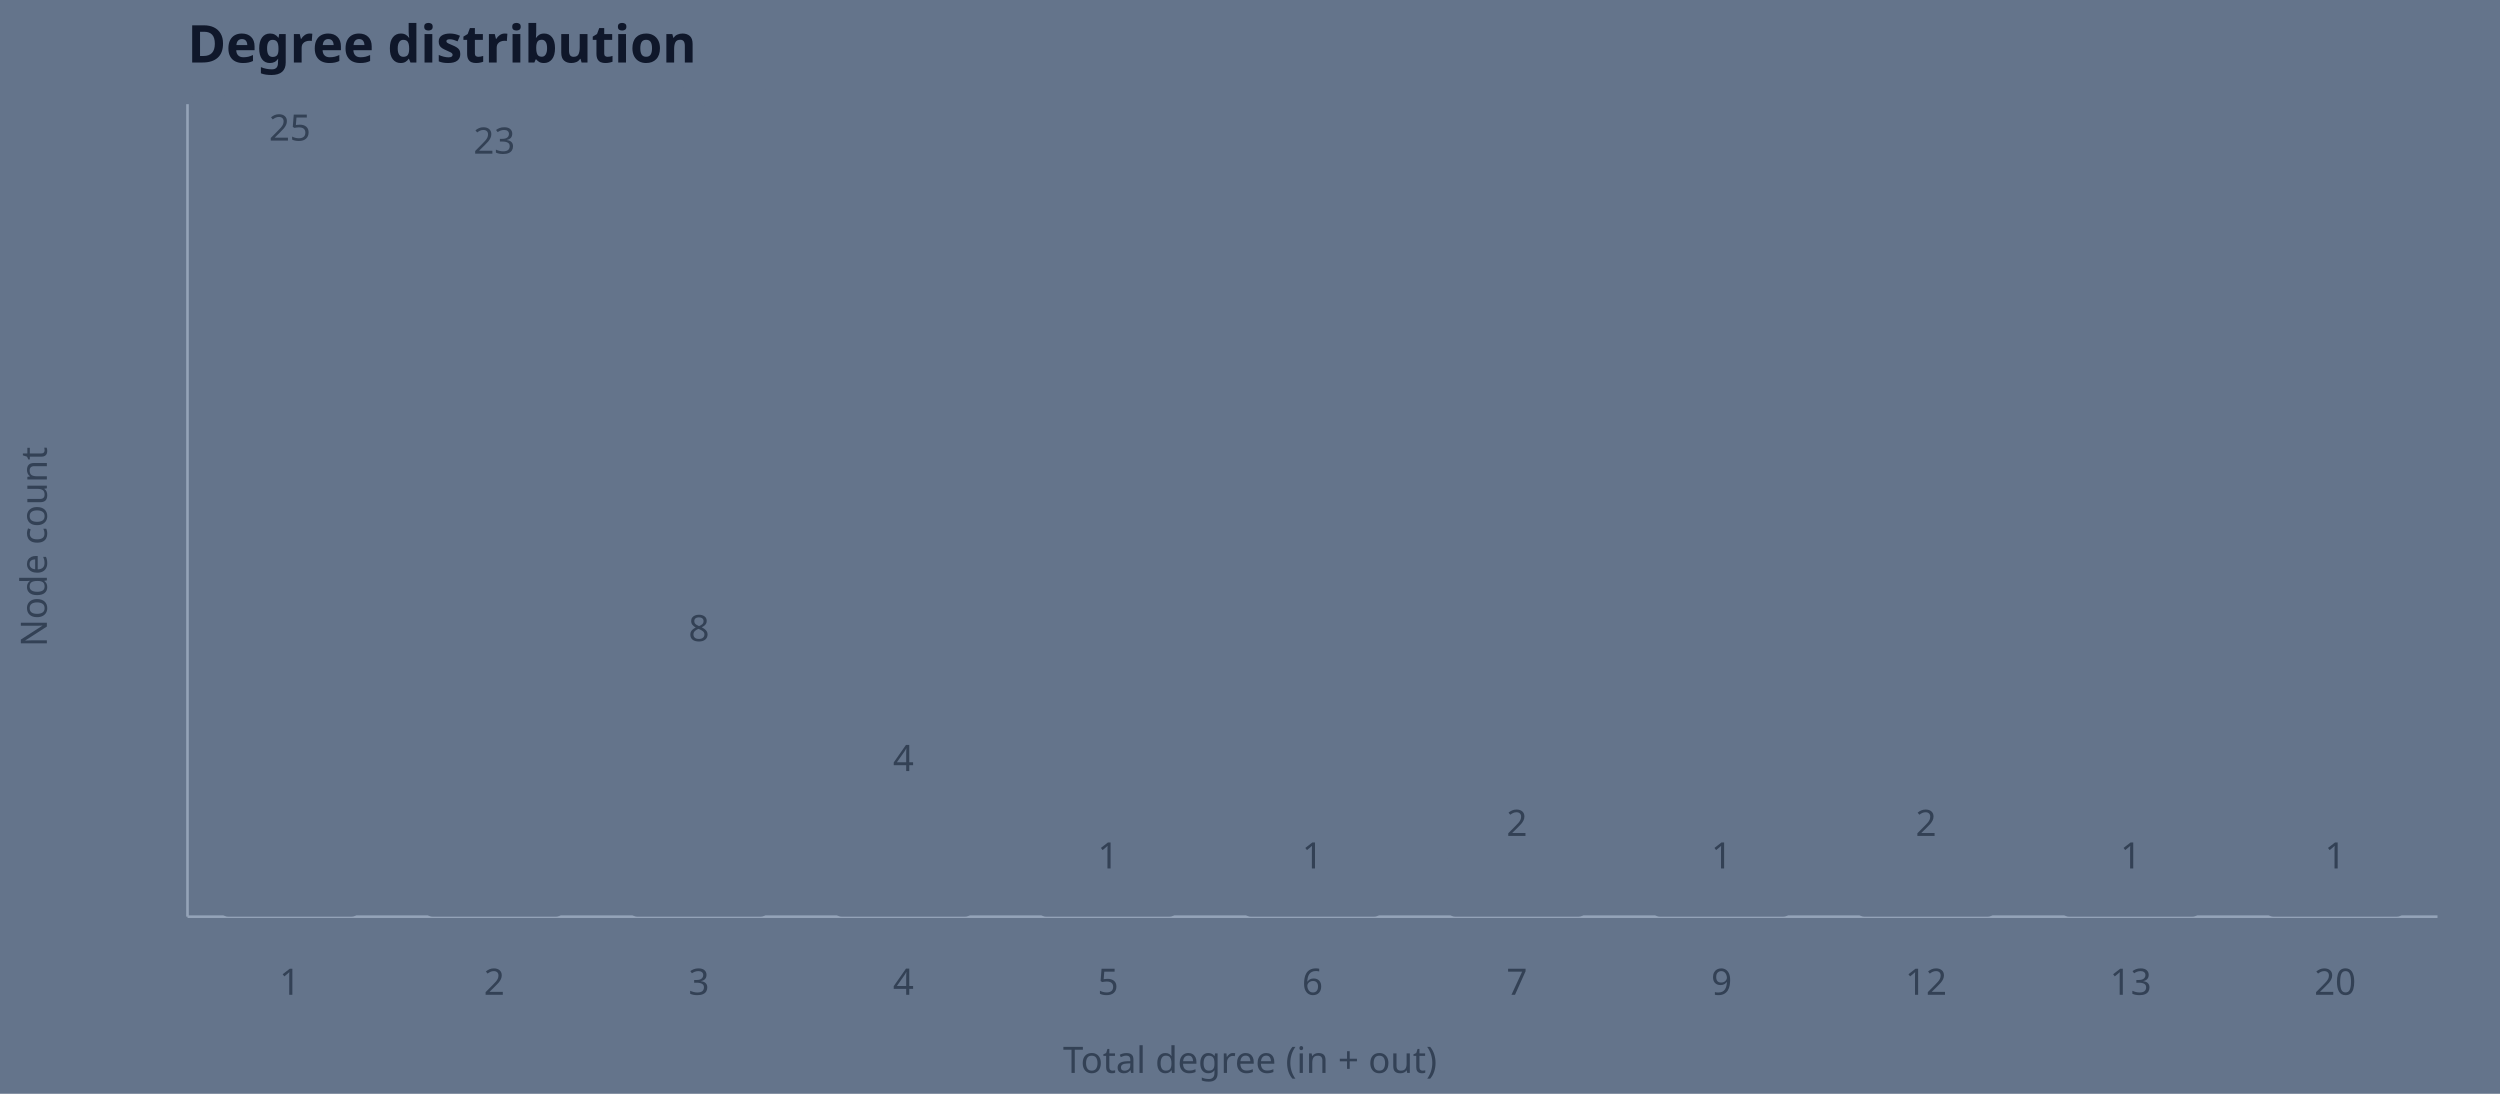
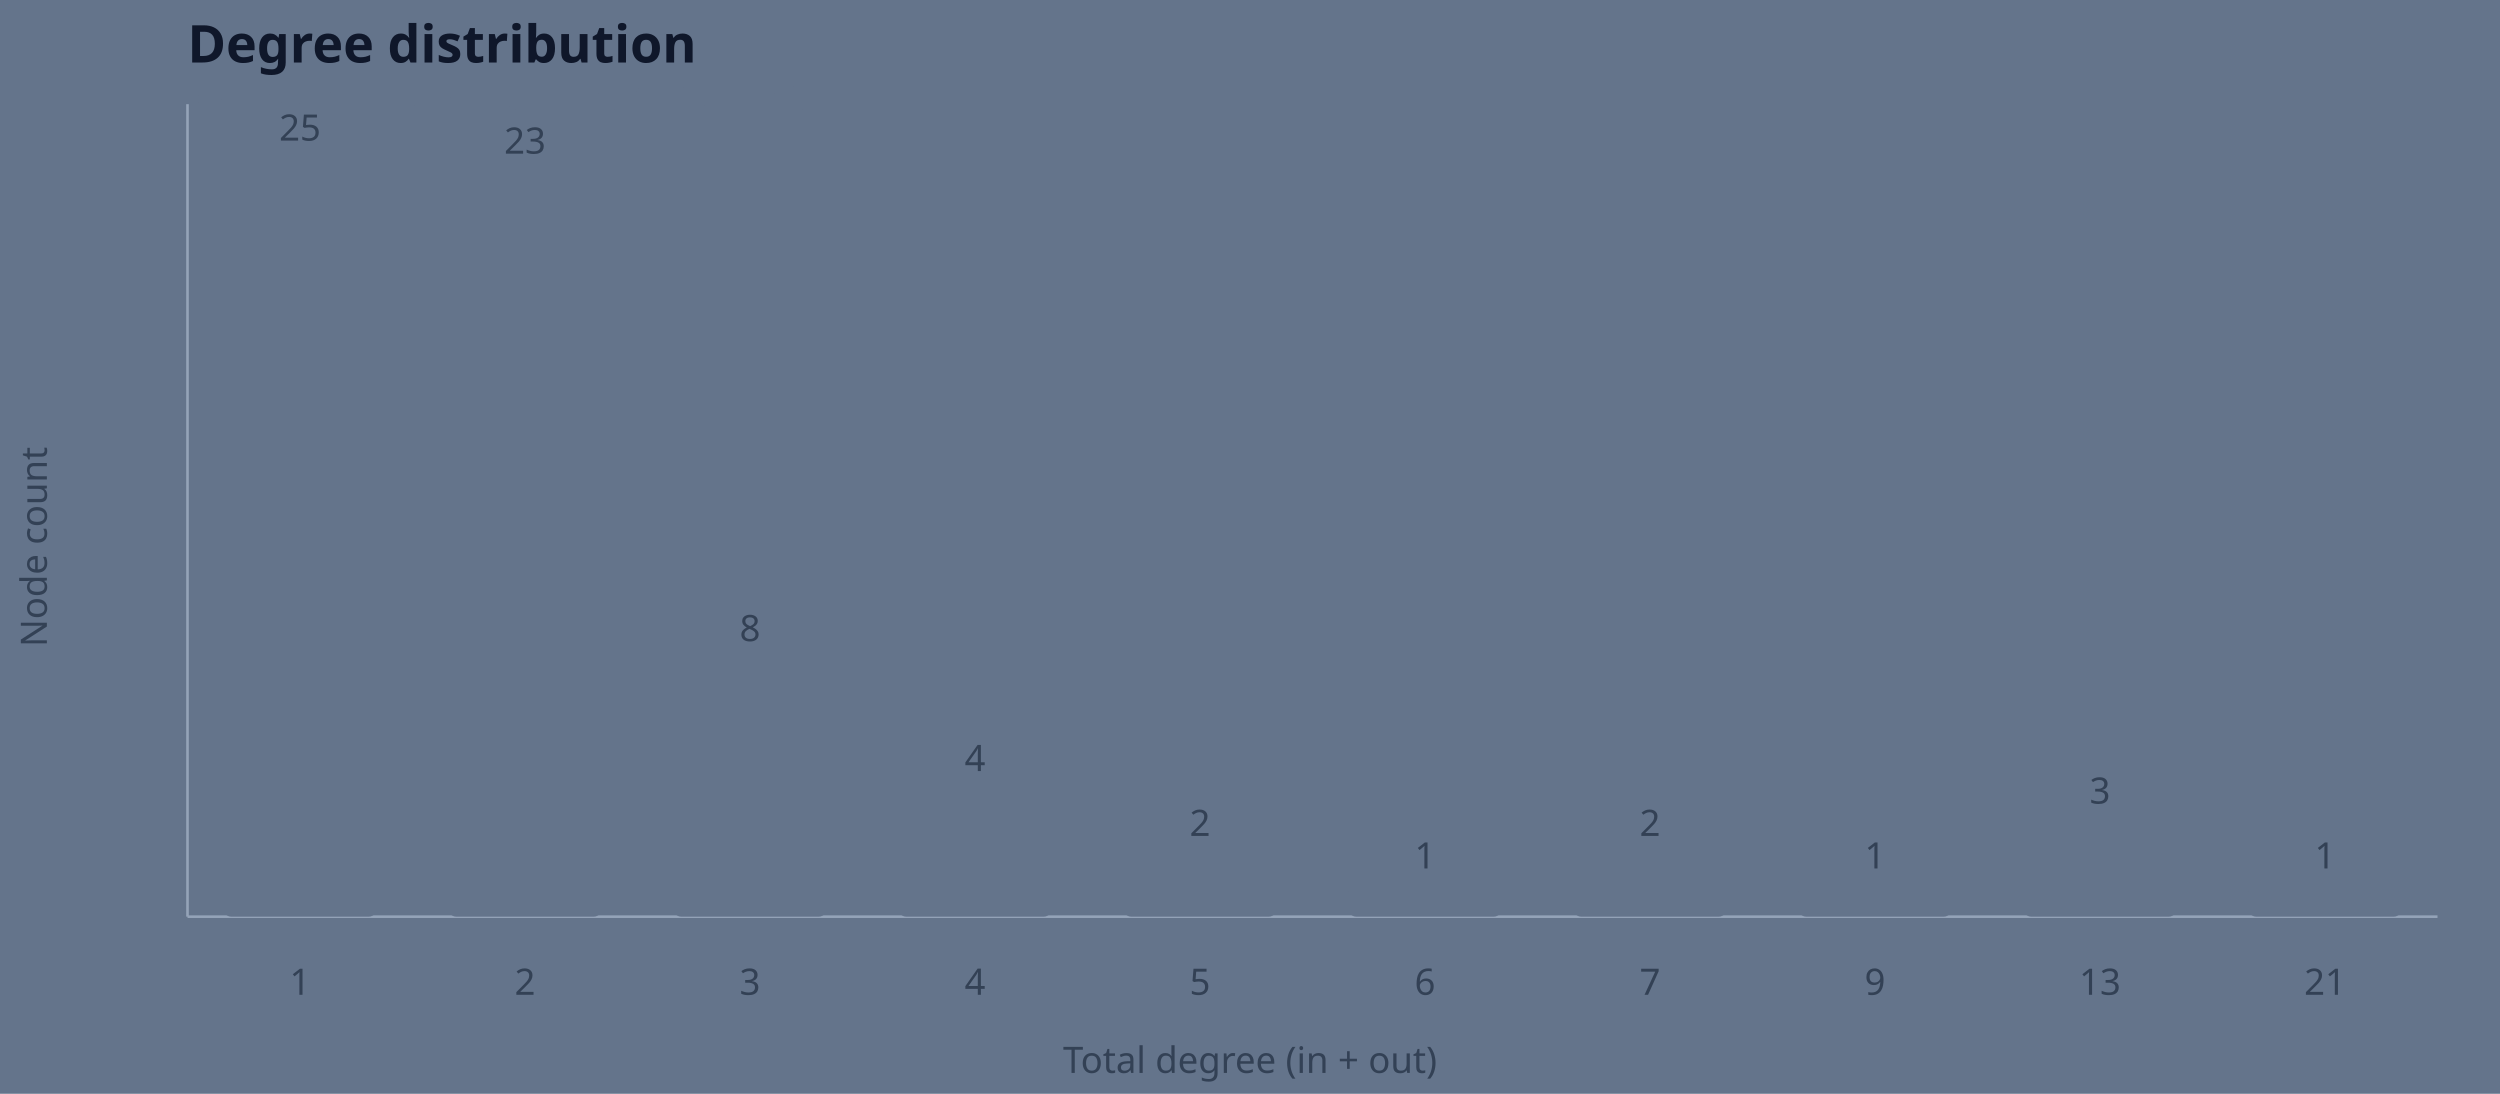
<svg xmlns="http://www.w3.org/2000/svg" viewBox="0 0 960 420" role="img" aria-labelledby="title desc">
  <style>text{font:14px system-ui,sans-serif;fill:#334155}rect{fill:#64748b}line{stroke:#94a3b8;stroke-width:1}.title{font-size:20px;font-weight:700;fill:#0f172a}.sub{font-size:13px;fill:#64748b}</style>
  <rect width="100%" height="100%" fill="#fff" />
  <text class="title" x="72" y="24">Degree distribution</text>
-   <text class="sub" x="72" y="42">69 nodes · 101 edges · density 0.021526</text>
+   <text class="sub" x="72" y="42">70 nodes · 105 edges · density 0.021739</text>
  <line x1="72" y1="352" x2="936" y2="352" />
  <line x1="72" y1="40" x2="72" y2="352" />
-   <rect x="84.6" y="40.0" width="53.4" height="312.0" rx="3" />
-   <rect x="163.1" y="65.0" width="53.4" height="287.0" rx="3" />
-   <rect x="241.7" y="252.2" width="53.4" height="99.8" rx="3" />
-   <rect x="320.2" y="302.1" width="53.4" height="49.9" rx="3" />
-   <rect x="398.7" y="339.5" width="53.4" height="12.5" rx="3" />
-   <rect x="477.3" y="339.5" width="53.4" height="12.5" rx="3" />
-   <rect x="555.8" y="327.0" width="53.4" height="25.0" rx="3" />
-   <rect x="634.4" y="339.5" width="53.4" height="12.5" rx="3" />
-   <rect x="712.9" y="327.0" width="53.4" height="25.0" rx="3" />
-   <rect x="791.5" y="339.5" width="53.4" height="12.5" rx="3" />
-   <rect x="870.0" y="339.5" width="53.4" height="12.5" rx="3" />
-   <text x="111.3" y="382" text-anchor="middle">1</text>
-   <text x="111.3" y="54.0" text-anchor="middle">25</text>
-   <text x="189.8" y="382" text-anchor="middle">2</text>
-   <text x="189.8" y="59.0" text-anchor="middle">23</text>
-   <text x="268.4" y="382" text-anchor="middle">3</text>
-   <text x="268.4" y="246.2" text-anchor="middle">8</text>
-   <text x="346.9" y="382" text-anchor="middle">4</text>
-   <text x="346.9" y="296.1" text-anchor="middle">4</text>
-   <text x="425.5" y="382" text-anchor="middle">5</text>
-   <text x="425.5" y="333.5" text-anchor="middle">1</text>
-   <text x="504.0" y="382" text-anchor="middle">6</text>
-   <text x="504.0" y="333.5" text-anchor="middle">1</text>
-   <text x="582.5" y="382" text-anchor="middle">7</text>
-   <text x="582.5" y="321.0" text-anchor="middle">2</text>
-   <text x="661.1" y="382" text-anchor="middle">9</text>
-   <text x="661.1" y="333.5" text-anchor="middle">1</text>
-   <text x="739.6" y="382" text-anchor="middle">12</text>
-   <text x="739.6" y="321.0" text-anchor="middle">2</text>
-   <text x="818.2" y="382" text-anchor="middle">13</text>
-   <text x="818.2" y="333.5" text-anchor="middle">1</text>
-   <text x="896.7" y="382" text-anchor="middle">20</text>
-   <text x="896.7" y="333.5" text-anchor="middle">1</text>
+   <rect x="85.8" y="40.0" width="58.8" height="312.0" rx="3" />
+   <rect x="172.2" y="65.0" width="58.8" height="287.0" rx="3" />
+   <rect x="258.6" y="252.2" width="58.8" height="99.8" rx="3" />
+   <rect x="345.0" y="302.1" width="58.8" height="49.9" rx="3" />
+   <rect x="431.4" y="327.0" width="58.8" height="25.0" rx="3" />
+   <rect x="517.8" y="339.5" width="58.8" height="12.5" rx="3" />
+   <rect x="604.2" y="327.0" width="58.8" height="25.0" rx="3" />
+   <rect x="690.6" y="339.5" width="58.8" height="12.5" rx="3" />
+   <rect x="777.0" y="314.6" width="58.8" height="37.4" rx="3" />
+   <rect x="863.4" y="339.5" width="58.8" height="12.5" rx="3" />
+   <text x="115.2" y="382" text-anchor="middle">1</text>
+   <text x="115.2" y="54.0" text-anchor="middle">25</text>
+   <text x="201.6" y="382" text-anchor="middle">2</text>
+   <text x="201.6" y="59.0" text-anchor="middle">23</text>
+   <text x="288.0" y="382" text-anchor="middle">3</text>
+   <text x="288.0" y="246.2" text-anchor="middle">8</text>
+   <text x="374.4" y="382" text-anchor="middle">4</text>
+   <text x="374.4" y="296.1" text-anchor="middle">4</text>
+   <text x="460.8" y="382" text-anchor="middle">5</text>
+   <text x="460.8" y="321.0" text-anchor="middle">2</text>
+   <text x="547.2" y="382" text-anchor="middle">6</text>
+   <text x="547.2" y="333.5" text-anchor="middle">1</text>
+   <text x="633.6" y="382" text-anchor="middle">7</text>
+   <text x="633.6" y="321.0" text-anchor="middle">2</text>
+   <text x="720.0" y="382" text-anchor="middle">9</text>
+   <text x="720.0" y="333.5" text-anchor="middle">1</text>
+   <text x="806.4" y="382" text-anchor="middle">13</text>
+   <text x="806.4" y="308.6" text-anchor="middle">3</text>
+   <text x="892.8" y="382" text-anchor="middle">21</text>
+   <text x="892.8" y="333.5" text-anchor="middle">1</text>
  <text x="480.0" y="412" text-anchor="middle">Total degree (in + out)</text>
  <text transform="translate(18 210.0) rotate(-90)" text-anchor="middle">Node count</text>
</svg>
